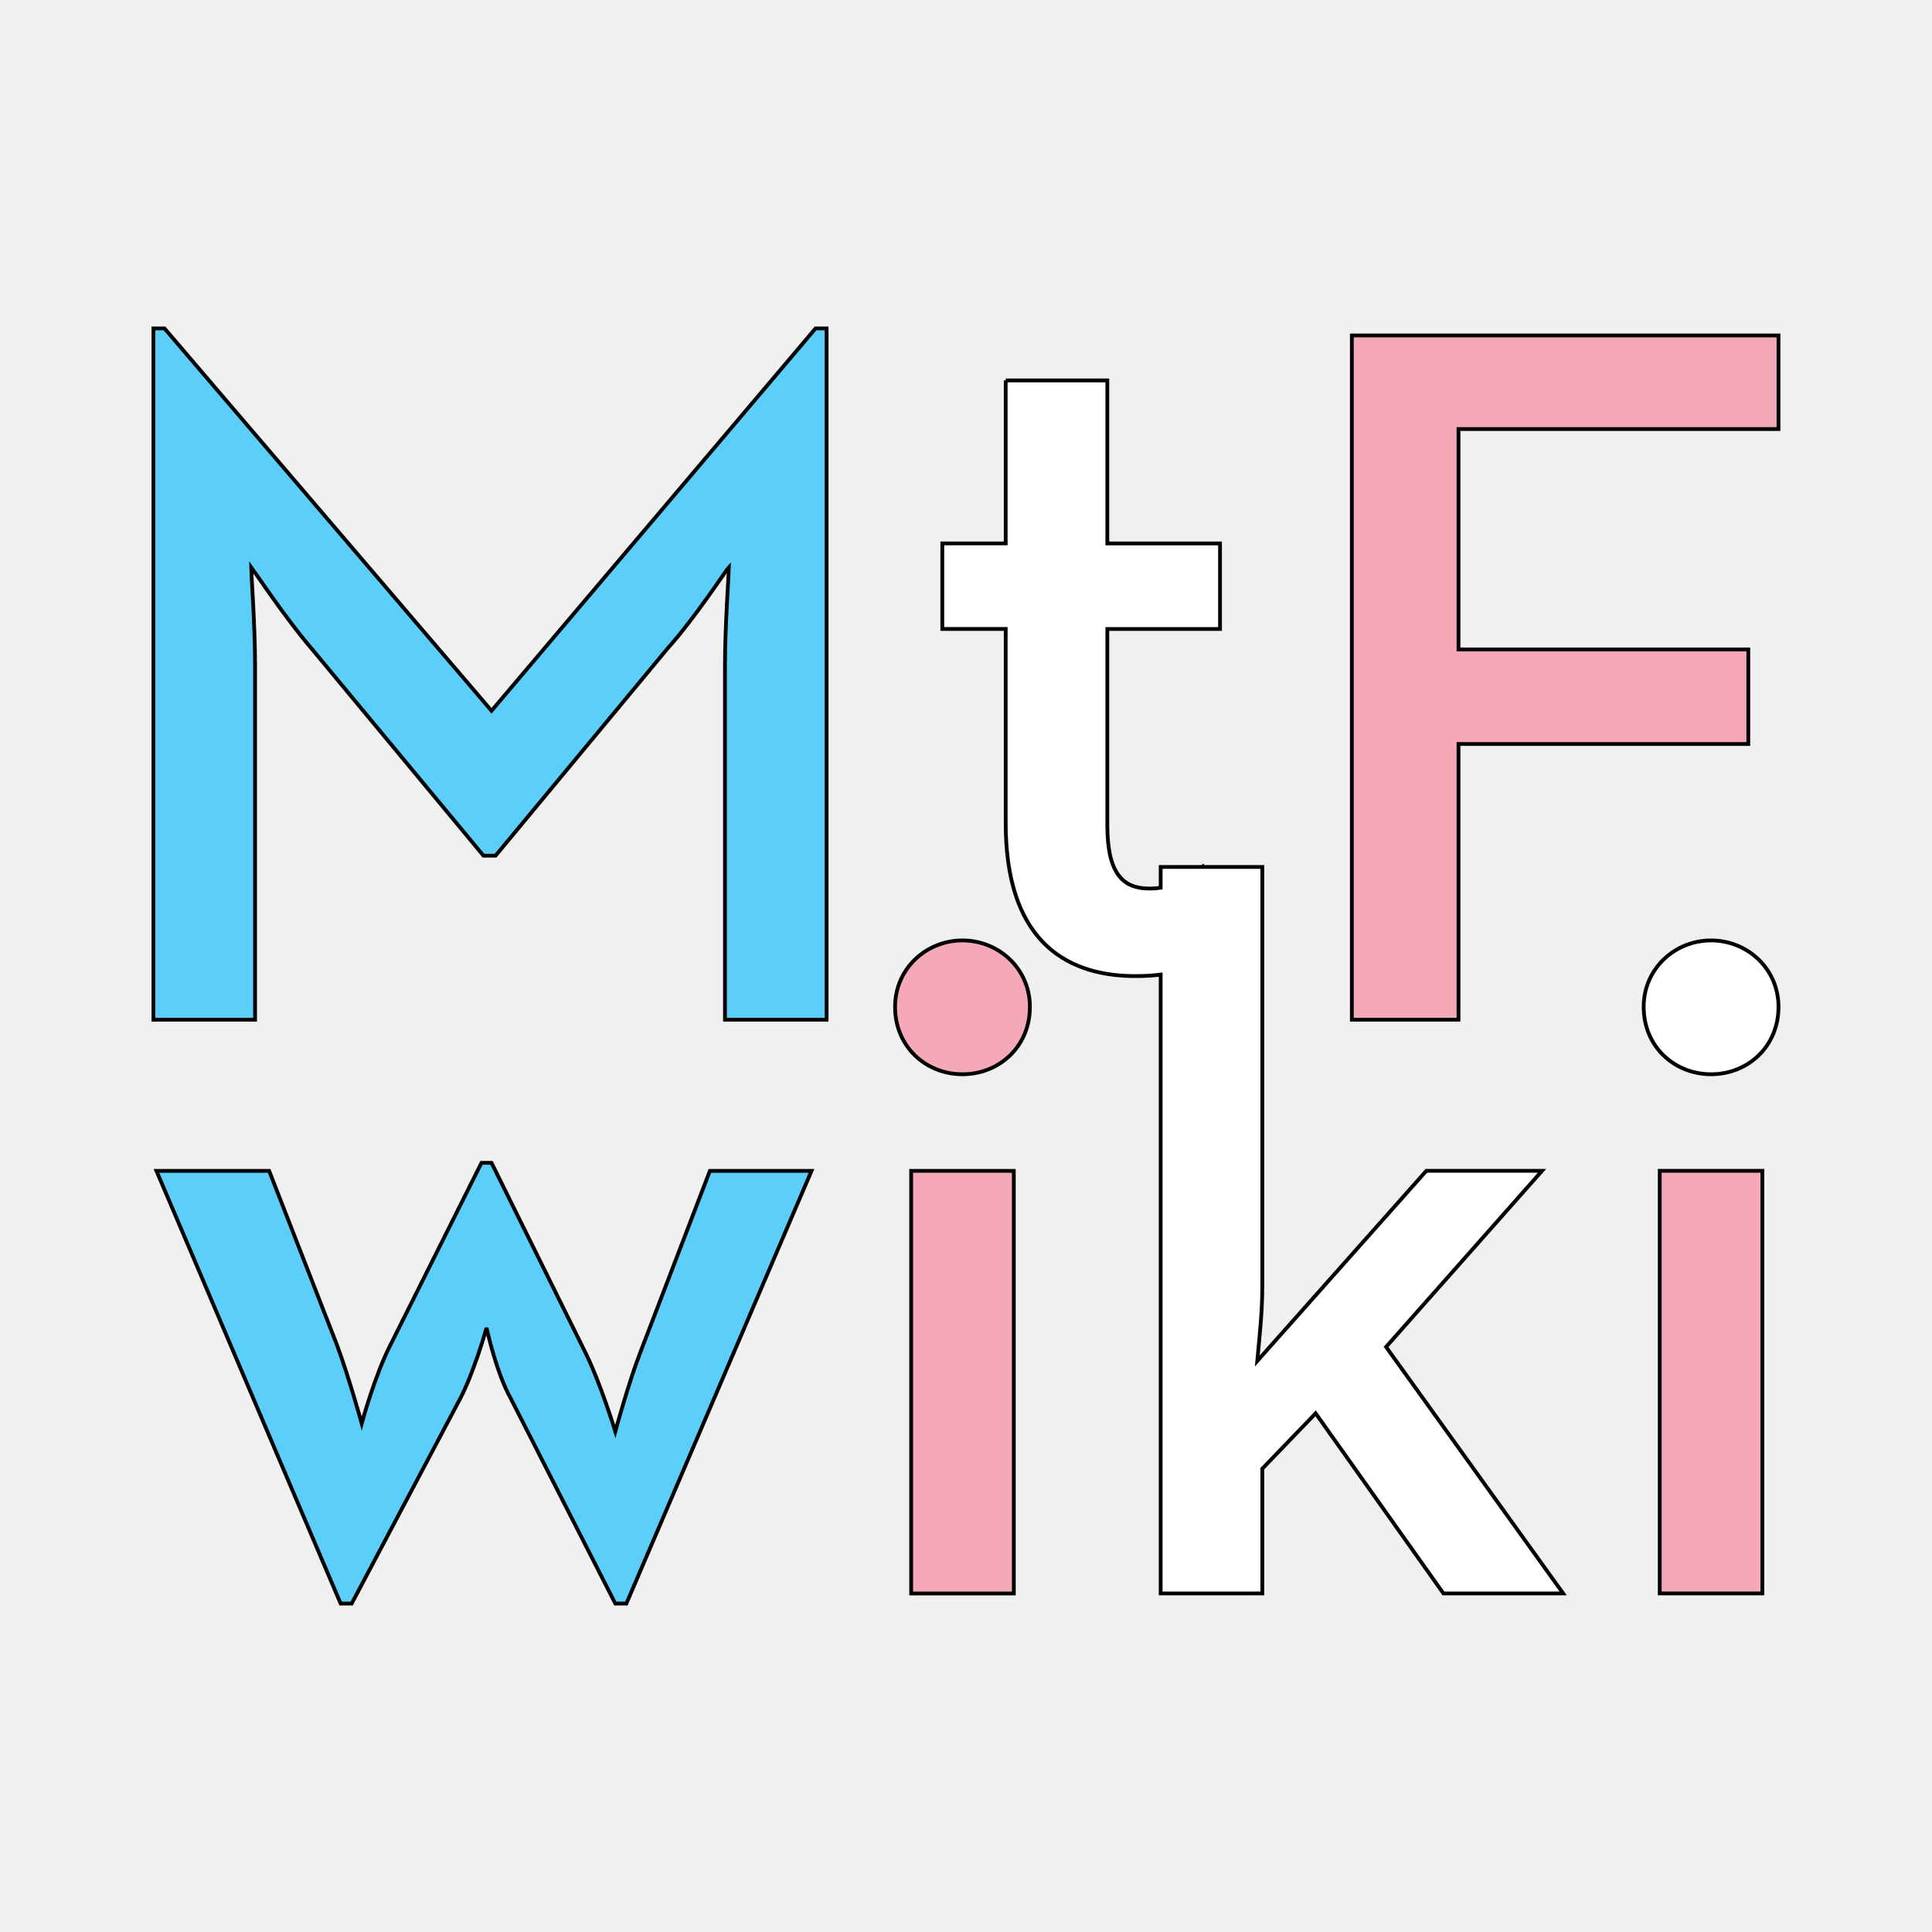
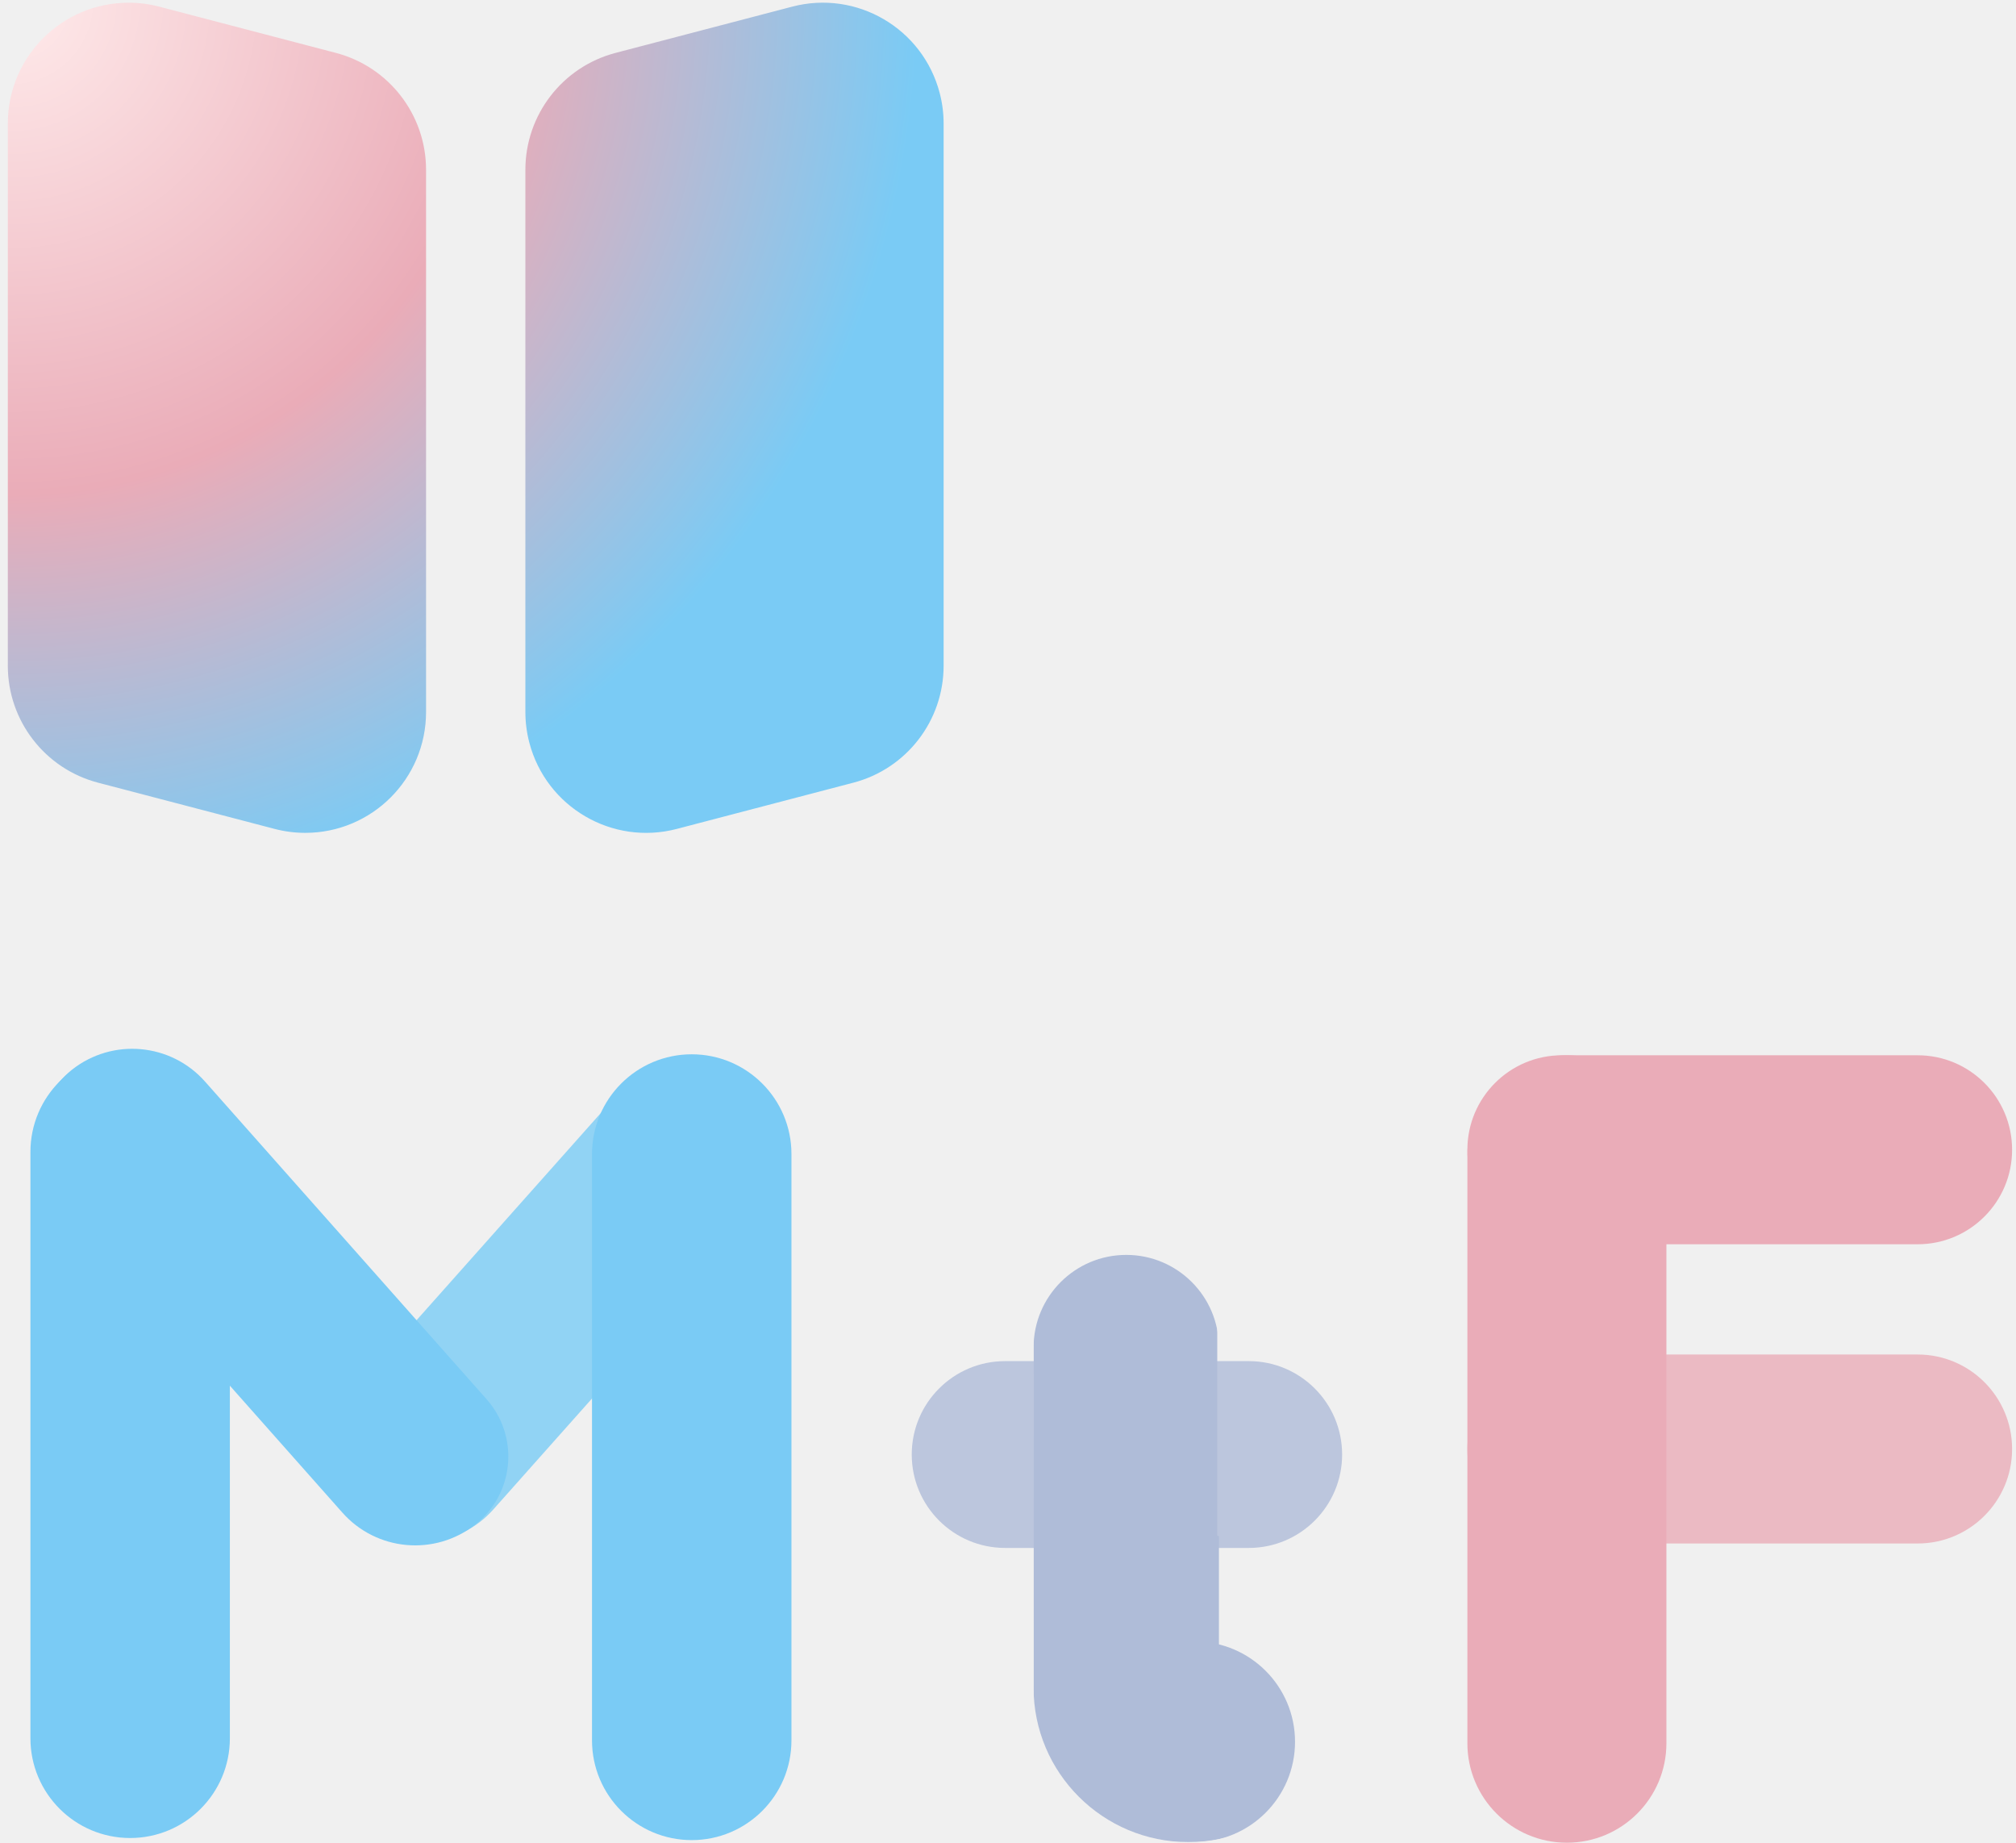
- <svg xmlns="http://www.w3.org/2000/svg" height="512" viewBox="0 0 135.47 135.47" width="512">
-   <g stroke="#000" stroke-width=".265">
-     <path d="m10.759 71.5h7.126v-24.906c0-2.611-.282-6.703-.282-6.844.212.282 2.469 3.669 4.233 5.715l12.065 14.534h.847l12.065-14.534c1.905-2.117 4.163-5.574 4.304-5.715 0 .141-.282 4.233-.282 6.844v24.906h7.126v-48.472h-.776l-22.719 26.811-22.931-26.811h-.776z" fill="#5bcefa" stroke-width=".265" />
-     <path d="m266.53 100.82v43.199h-16.801v22.668h16.801v51.467c0 29.867 14.667 40.533 34.4 40.533 2.391 0 4.609-.139 6.674-.393v164h26.934v-33.068l14.133-14.666 33.867 47.734h31.734l-46.934-65.334 41.332-46.666h-30.666l-44.801 50.398c.533-5.867 1.334-12.799 1.334-19.732v-111.2h-15.658l-.084-.139c-.054.044-.115.094-.17.139h-11.021v5.514c-.919.133-1.893.213-2.941.213-6.933 0-11.199-3.732-11.199-16.799v-52h29.867v-22.668h-29.867v-43.199h-26.934z" fill="#fffffd" stroke-width="1" transform="scale(.26458)" />
-     <g stroke-width=".265">
-       <path d="m94.79 71.5h7.479v-19.332h20.32v-6.632h-20.32v-15.452h22.437v-6.562h-29.916z" fill="#f5a9b8" />
-       <path d="m23.884 112.44h.776l7.62-14.393c.917-1.764 1.764-4.657 1.834-4.939.071.282.706 3.175 1.693 4.939l7.338 14.393h.776l12.982-30.339h-7.126l-4.868 12.7c-.847 2.187-1.764 5.574-1.764 5.574s-1.058-3.457-2.117-5.574l-6.562-13.264h-.706l-6.35 12.7c-1.129 2.187-2.046 5.574-2.046 5.574s-.917-3.316-1.764-5.574l-4.727-12.136h-7.902z" fill="#5bcefa" />
-       <path d="m67.488 75.326c2.54 0 4.727-1.905 4.727-4.727 0-2.681-2.187-4.657-4.727-4.657s-4.727 1.976-4.727 4.657c0 2.822 2.187 4.727 4.727 4.727zm-3.598 36.407h7.197v-29.633h-7.197z" fill="#f5a9b8" />
-       <path d="m116.38 111.73h7.197v-29.633h-7.197z" fill="#f5a9b8" />
-       <path d="m119.98 75.326c2.54 0 4.727-1.905 4.727-4.727 0-2.681-2.187-4.657-4.727-4.657s-4.727 1.976-4.727 4.657c0 2.822 2.187 4.727 4.727 4.727z" fill="#fffffd" />
+ <svg xmlns="http://www.w3.org/2000/svg" xmlns:xlink="http://www.w3.org/1999/xlink" width="267px" height="244px" viewBox="0 0 267 244" version="1.1">
+   <defs>
+     <radialGradient cx="-5.37764278e-15%" cy="-4.33075445e-15%" fx="-5.37764278e-15%" fy="-4.33075445e-15%" r="109.259%" gradientTransform="translate(-0,-0),scale(0.89271,1),rotate(43.67832),translate(0,0)" id="radialGradient-1">
+       <stop stop-color="#FFFFFF" offset="0%" />
+       <stop stop-color="#FFEBEB" offset="0%" />
+       <stop stop-color="#EAACB8" offset="54.19%" />
+       <stop stop-color="#7ACBF5" offset="100%" />
+     </radialGradient>
+     <path d="M78.385,5.14572274e-15 L78.385,24.329 L40.572,24.329 C38.785,33.827 30.461,41.012 20.463,41.012 C9.162,41.012 0,31.831 0,20.506 C0,9.181 9.162,1.59300906e-15 20.463,1.59300906e-15 C20.579,1.59300906e-15 20.695,0.001 20.81,0.003 L78.385,5.14572274e-15 Z" id="path-2" />
+   </defs>
+   <g id="MtF-Wiki-new-Logo" stroke="none" stroke-width="1" fill="none" fill-rule="evenodd">
+     <g id="MtF-Wiki" transform="translate(-67, -78)">
+       <g id="编组-2" transform="translate(67, 78)">
+         <g id="编组-8" transform="translate(1.036038, 0)" fill="url(#radialGradient-1)">
+           <path d="M80.494,7.003 L103.885,0.88 C112.434,-1.358 121.178,3.758 123.415,12.307 C123.762,13.63 123.937,14.991 123.937,16.359 L123.937,88.158 C123.937,95.434 119.028,101.794 111.989,103.637 L88.598,109.76 C80.049,111.997 71.305,106.881 69.068,98.333 C68.721,97.01 68.546,95.648 68.546,94.281 L68.546,22.482 C68.546,15.206 73.455,8.846 80.494,7.003 Z M20.052,0.88 L43.443,7.003 C50.481,8.846 55.391,15.206 55.391,22.482 L55.391,94.281 C55.391,103.118 48.227,110.281 39.391,110.281 C38.023,110.281 36.662,110.106 35.339,109.76 L11.948,103.637 C4.909,101.794 8.9106104e-16,95.434 0,88.158 L0,16.359 C-2.85852284e-15,7.522 7.163,0.359 16,0.359 C17.367,0.359 18.729,0.534 20.052,0.88 Z" id="形状结合" />
+         </g>
+         <g id="编组-7" transform="translate(0, 132.1284)">
+           <g id="编组-6" transform="translate(0, 0)">
+             <g id="编组-4" transform="translate(53.78962, 55.7634) scale(-1, -1) rotate(90) translate(-53.78962, -55.7634) translate(-1.973778, 1.973778)" fill="#7ACBF5">
+               <path d="M69.422,35.049 C76.24,35.25 81.718,40.732 81.915,47.55 L83.4,98.944 C83.583,105.269 78.604,110.544 72.279,110.726 C72.056,110.733 71.833,110.733 71.609,110.726 C64.792,110.524 59.314,105.043 59.117,98.225 L57.632,46.831 C57.449,40.506 62.428,35.231 68.753,35.048 C68.976,35.042 69.199,35.042 69.422,35.049 Z" id="矩形" fill-opacity="0.8" transform="translate(70.51587, 72.88742) scale(-1, 1) rotate(50) translate(-70.51587, -72.88742) " />
+               <rect id="矩形" x="-1.31436548e-14" y="78.406" width="104.052" height="26.414" rx="13.207" />
+               <path d="M52.304,-34.789 C59.598,-34.789 65.511,-28.876 65.511,-21.582 L65.511,56.056 C65.511,63.35 59.598,69.263 52.304,69.263 C45.01,69.263 39.097,63.35 39.097,56.056 L39.097,-21.582 C39.097,-28.876 45.01,-34.789 52.304,-34.789 Z" id="矩形" transform="translate(52.30365, 17.23693) rotate(90) translate(-52.30365, -17.23693) " />
+               <path d="M70.807,-3.987 C77.625,-3.773 83.094,1.719 83.28,8.537 L84.81,64.723 C84.982,71.048 79.995,76.314 73.671,76.486 C73.447,76.492 73.223,76.492 72.999,76.485 C66.181,76.271 60.713,70.779 60.527,63.96 L58.997,7.774 C58.824,1.45 63.812,-3.816 70.136,-3.989 C70.36,-3.995 70.584,-3.994 70.807,-3.987 Z" id="矩形" transform="translate(71.90323, 36.24876) rotate(50) translate(-71.90323, -36.24876) " />
+             </g>
+             <g id="编组-4" transform="translate(230.4119, 59.7381) scale(-1, -1) translate(-230.4119, -59.7381) translate(194.3407, 7.604624)" fill="#EAACB8">
+               <rect id="矩形" x="-2.62873096e-14" y="79.243" width="72.142" height="25.024" rx="12.512" />
+               <rect id="矩形" fill-opacity="0.8" x="-2.62873096e-14" y="39.621" width="72.142" height="25.024" rx="12.512" />
+               <path d="M20.009,38.954 L97.916,38.954 C105.195,38.954 111.096,44.854 111.096,52.133 C111.096,59.413 105.195,65.313 97.916,65.313 L20.009,65.313 C12.73,65.313 6.829,59.413 6.829,52.133 C6.829,44.854 12.73,38.954 20.009,38.954 Z" id="矩形" transform="translate(58.96253, 52.13348) rotate(90) translate(-58.96253, -52.13348) " />
+             </g>
+             <g id="编组-4" transform="translate(149.3249, 72.59769) scale(-1, -1) rotate(90) translate(-149.3249, -72.59769) translate(110.1321, 44.02471)">
+               <g id="编组" transform="translate(-0, 0)">
+                 <path d="M35.188,16.131 L67.45,16.131 C74.281,16.131 79.819,21.669 79.819,28.5 C79.819,35.33 74.281,40.868 67.45,40.868 L35.188,40.868 C28.357,40.868 22.819,35.33 22.819,28.5 C22.819,21.669 28.357,16.131 35.188,16.131 Z" id="矩形" fill-opacity="0.8" fill="#AFBCD8" transform="translate(51.31912, 28.49964) rotate(90) translate(-51.31912, -28.49964) " />
+                 <g id="编组-9" transform="translate(0, 16.13429)">
+                   <g id="编组-10" transform="translate(0, 0)">
+                     <mask id="mask-3" fill="white">
+                       <use xlink:href="#path-2" />
+                     </mask>
+                     <g id="蒙版" />
+                     <g mask="url(#mask-3)" fill="#AFBCD8" id="矩形">
+                       <g transform="translate(0, -0)">
+                         <path d="M39.072,-26.406 C45.851,-26.406 51.347,-20.91 51.347,-14.131 L51.347,38.681 C51.347,45.461 45.851,50.956 39.072,50.956 C32.293,50.956 26.797,45.461 26.797,38.681 L26.797,-14.131 C26.797,-20.91 32.293,-26.406 39.072,-26.406 Z" transform="translate(39.07209, 12.27515) rotate(90) translate(-39.07209, -12.27515) " />
+                         <path d="M13.285,0.258 C20.621,0.258 26.569,6.205 26.569,13.542 L26.569,21.343 C26.569,28.68 20.621,34.628 13.285,34.628 C5.948,34.628 -8.7785452e-16,28.68 0,21.343 L0,13.542 C-8.98502319e-16,6.205 5.948,0.258 13.285,0.258 Z" />
+                       </g>
+                     </g>
+                   </g>
+                 </g>
+               </g>
+             </g>
+           </g>
+         </g>
+       </g>
    </g>
  </g>
</svg>
